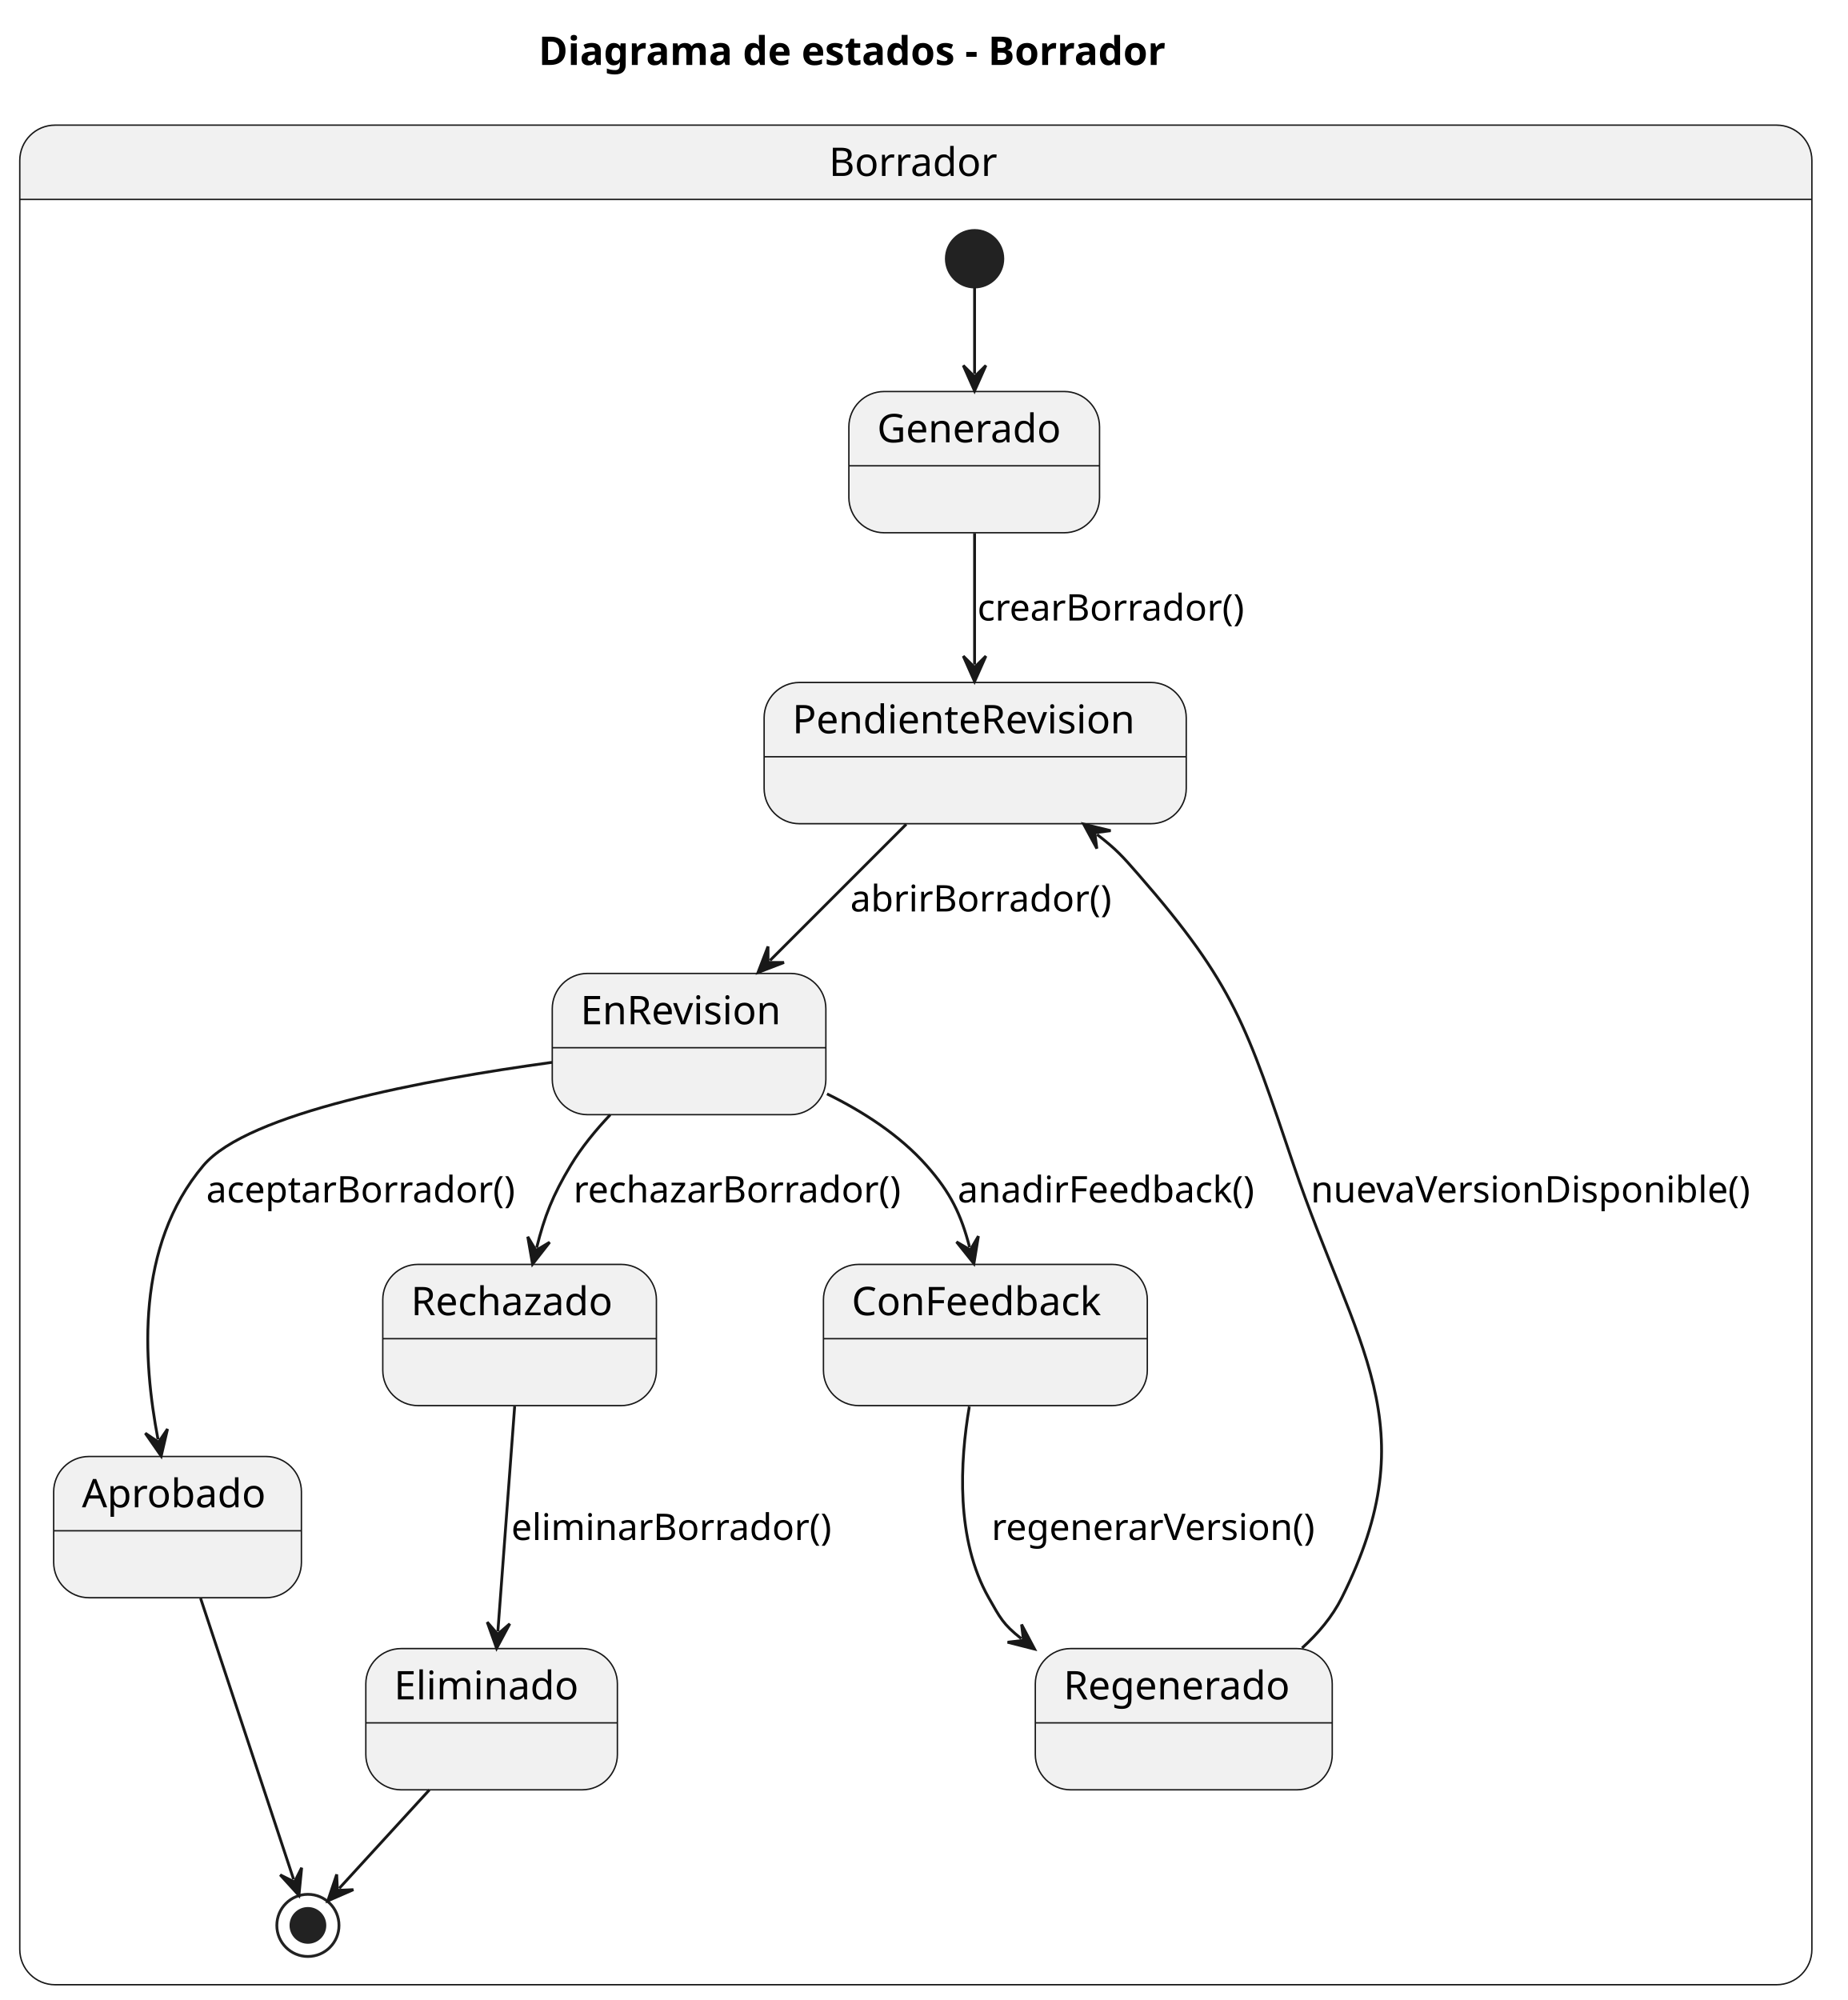
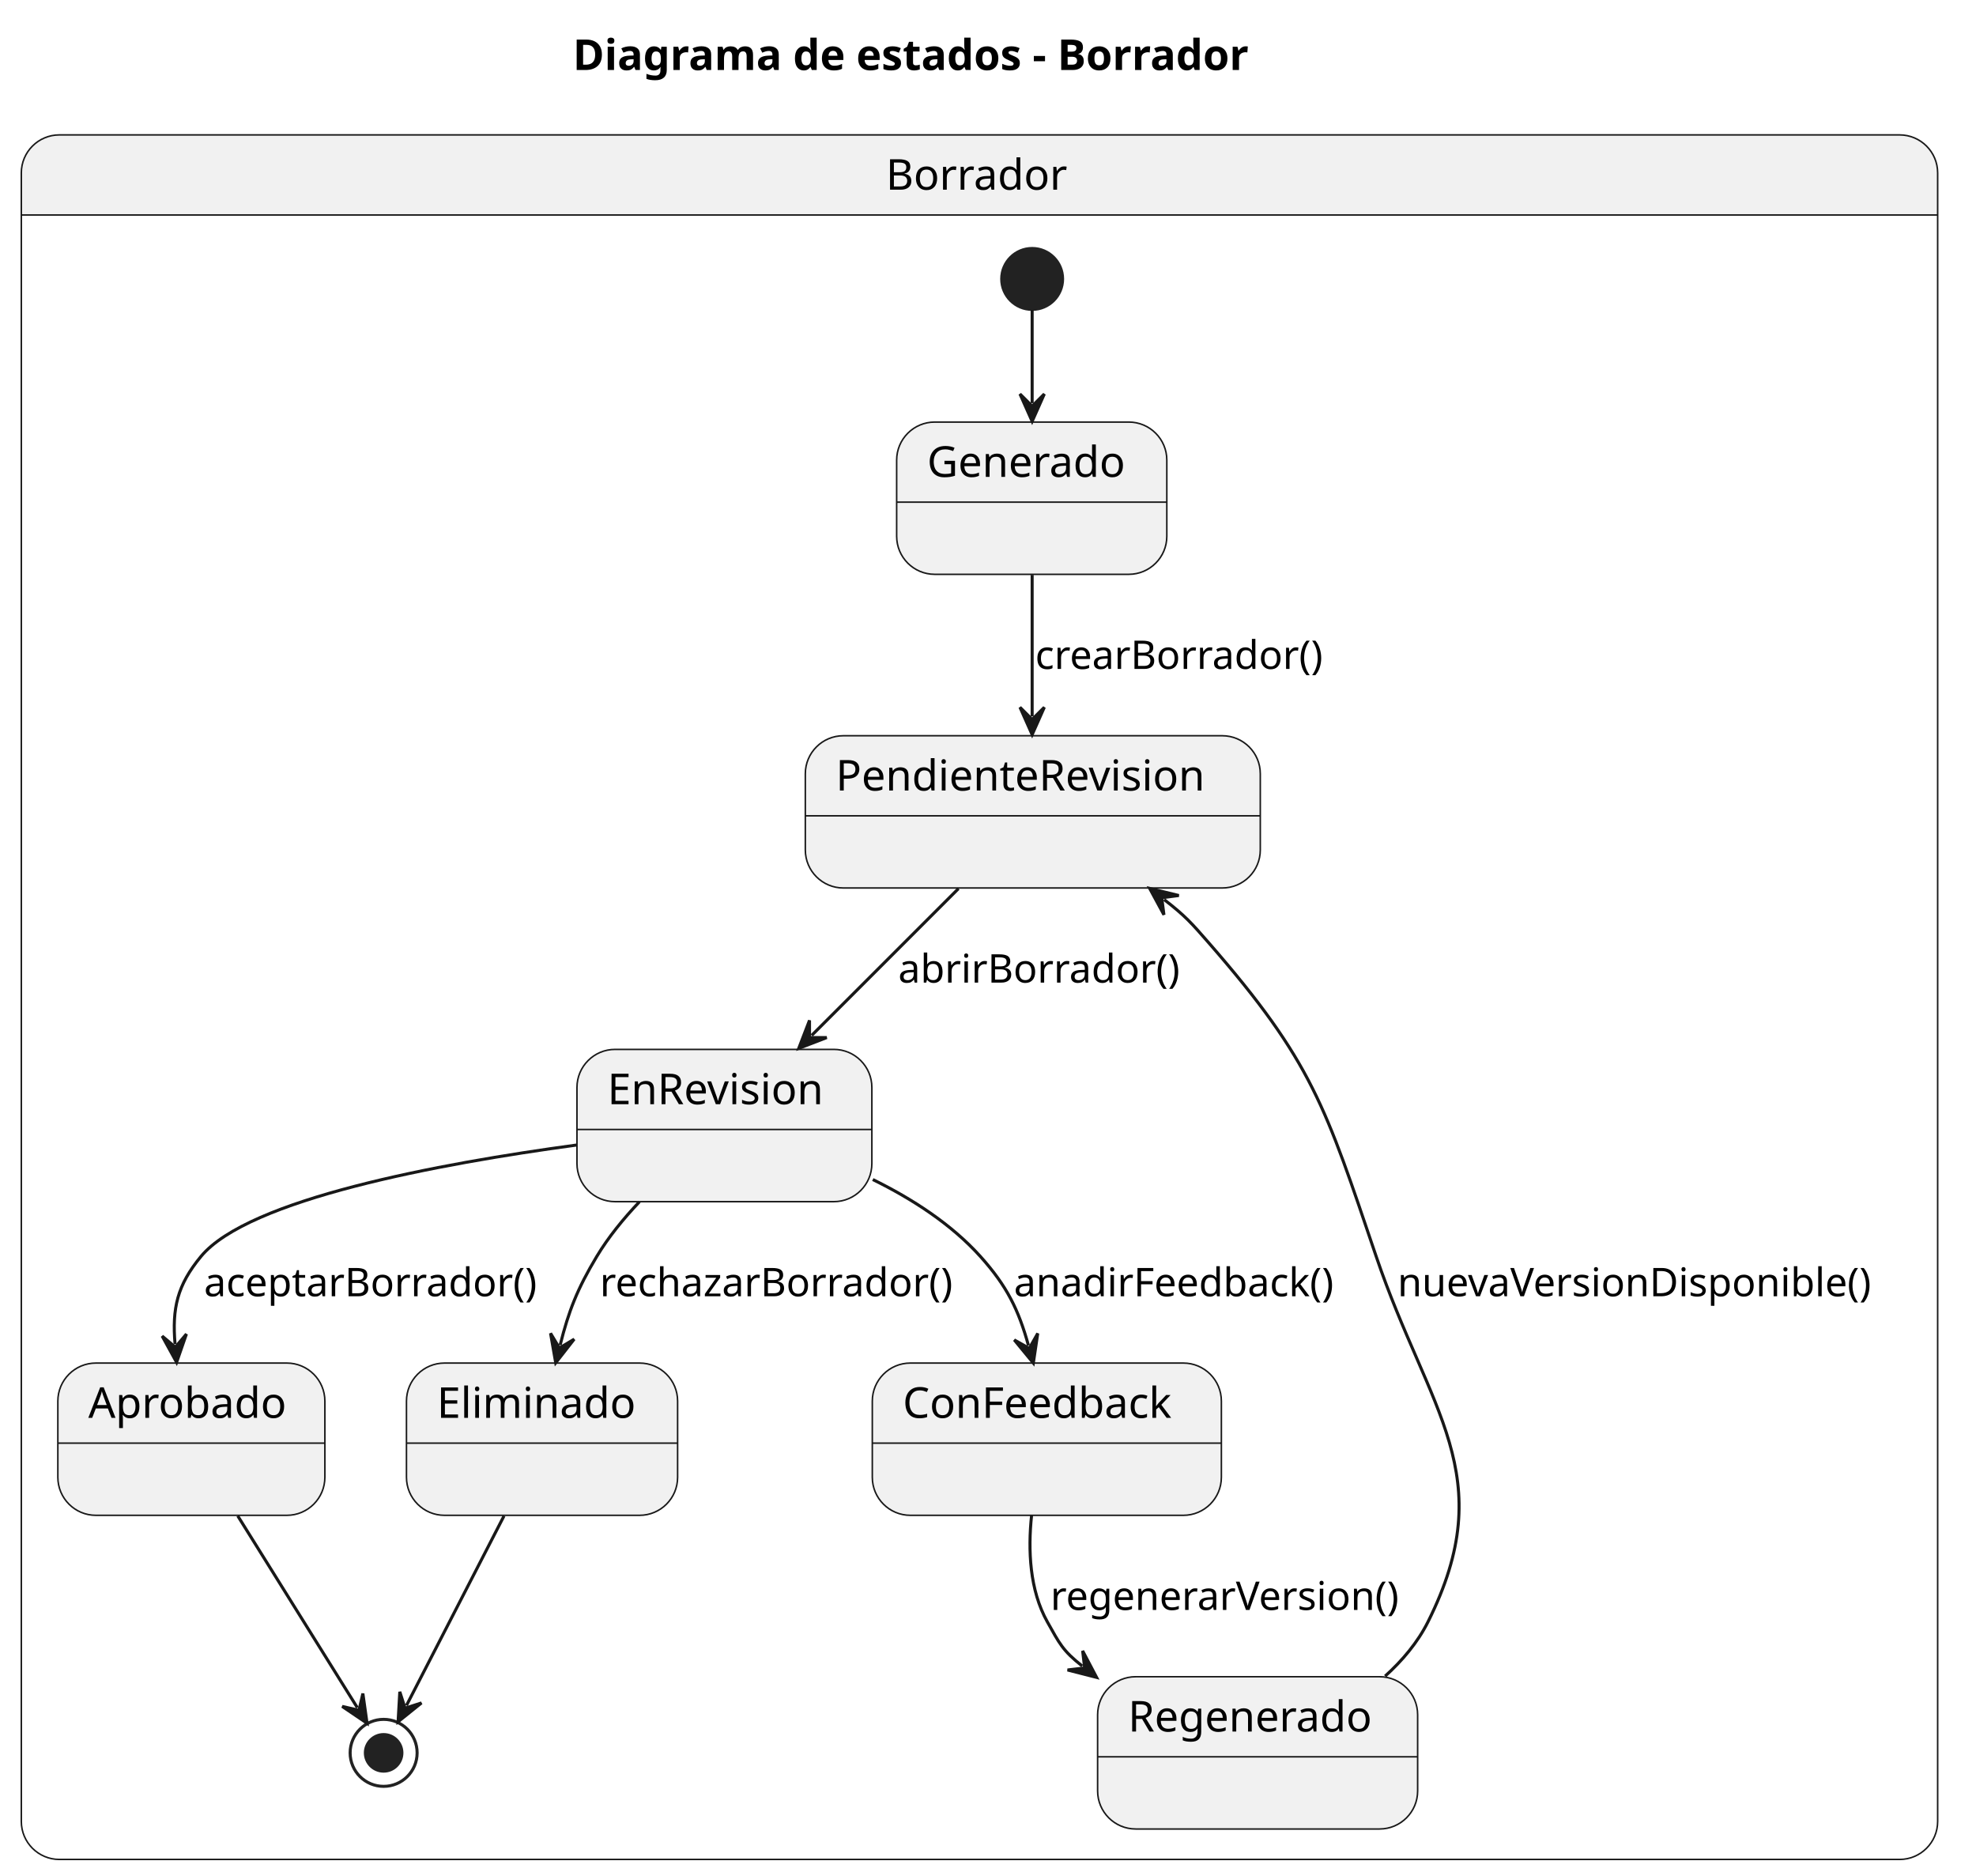
- <svg xmlns="http://www.w3.org/2000/svg" contentStyleType="text/css" data-diagram-type="STATE" height="708px" preserveAspectRatio="none" style="width:654px;height:708px;background:#FFFFFF;" version="1.1" viewBox="0 0 654 708" width="654px" zoomAndPan="magnify">
+ <svg xmlns="http://www.w3.org/2000/svg" contentStyleType="text/css" data-diagram-type="STATE" height="616px" preserveAspectRatio="none" style="width:649px;height:616px;background:#FFFFFF;" version="1.1" viewBox="0 0 649 616" width="649px" zoomAndPan="magnify">
  <defs />
  <g>
    <g class="title" data-source-line="1">
-       <text fill="#000000" font-family="sans-serif" font-size="14" font-weight="bold" lengthAdjust="spacing" textLength="253.128" x="190.639" y="22.995">Diagrama de estados - Borrador</text>
+       <text fill="#000000" font-family="sans-serif" font-size="14" font-weight="bold" lengthAdjust="spacing" textLength="253.128" x="188.139" y="22.995">Diagrama de estados - Borrador</text>
    </g>
-     <path d="M19.5,44.297 L628.907,44.297 A12.5,12.5 0 0 1 641.407,56.797 L641.407,70.594 L7,70.594 L7,56.797 A12.5,12.5 0 0 1 19.5,44.297" fill="#F1F1F1" />
-     <rect fill="none" height="658.297" rx="12.5" ry="12.5" style="stroke:#181818;stroke-width:0.5;" width="634.407" x="7" y="44.297" />
-     <line style="stroke:#181818;stroke-width:0.5;" x1="7" x2="641.407" y1="70.594" y2="70.594" />
-     <text fill="#000000" font-family="sans-serif" font-size="14" lengthAdjust="spacing" textLength="61.469" x="293.469" y="62.292">Borrador</text>
-     <ellipse cx="345" cy="91.594" fill="#222222" rx="10" ry="10" style="stroke:#222222;stroke-width:1;" />
+     <path d="M19.5,44.297 L623.907,44.297 A12.5,12.5 0 0 1 636.407,56.797 L636.407,70.594 L7,70.594 L7,56.797 A12.5,12.5 0 0 1 19.5,44.297" fill="#F1F1F1" />
+     <rect fill="none" height="566.297" rx="12.5" ry="12.5" style="stroke:#181818;stroke-width:0.5;" width="629.407" x="7" y="44.297" />
+     <line style="stroke:#181818;stroke-width:0.5;" x1="7" x2="636.407" y1="70.594" y2="70.594" />
+     <text fill="#000000" font-family="sans-serif" font-size="14" lengthAdjust="spacing" textLength="61.469" x="290.969" y="62.292">Borrador</text>
+     <ellipse cx="339" cy="91.594" fill="#222222" rx="10" ry="10" style="stroke:#222222;stroke-width:1;" />
    <g id="Borrador.Generado">
-       <rect fill="#F1F1F1" height="50" rx="12.5" ry="12.5" style="stroke:#181818;stroke-width:0.5;" width="88.735" x="300.5" y="138.594" />
-       <line style="stroke:#181818;stroke-width:0.5;" x1="300.5" x2="389.235" y1="164.891" y2="164.891" />
-       <text fill="#000000" font-family="sans-serif" font-size="14" lengthAdjust="spacing" textLength="68.735" x="310.5" y="156.589">Generado</text>
+       <rect fill="#F1F1F1" height="50" rx="12.5" ry="12.5" style="stroke:#181818;stroke-width:0.5;" width="88.735" x="294.5" y="138.594" />
+       <line style="stroke:#181818;stroke-width:0.5;" x1="294.5" x2="383.235" y1="164.891" y2="164.891" />
+       <text fill="#000000" font-family="sans-serif" font-size="14" lengthAdjust="spacing" textLength="68.735" x="304.5" y="156.589">Generado</text>
    </g>
    <g id="Borrador.PendienteRevision">
-       <rect fill="#F1F1F1" height="50" rx="12.5" ry="12.5" style="stroke:#181818;stroke-width:0.5;" width="149.432" x="270.5" y="241.594" />
-       <line style="stroke:#181818;stroke-width:0.5;" x1="270.5" x2="419.932" y1="267.891" y2="267.891" />
-       <text fill="#000000" font-family="sans-serif" font-size="14" lengthAdjust="spacing" textLength="129.432" x="280.5" y="259.589">PendienteRevision</text>
+       <rect fill="#F1F1F1" height="50" rx="12.5" ry="12.5" style="stroke:#181818;stroke-width:0.5;" width="149.432" x="264.5" y="241.594" />
+       <line style="stroke:#181818;stroke-width:0.5;" x1="264.5" x2="413.932" y1="267.891" y2="267.891" />
+       <text fill="#000000" font-family="sans-serif" font-size="14" lengthAdjust="spacing" textLength="129.432" x="274.5" y="259.589">PendienteRevision</text>
    </g>
    <g id="Borrador.EnRevision">
-       <rect fill="#F1F1F1" height="50" rx="12.5" ry="12.5" style="stroke:#181818;stroke-width:0.5;" width="96.856" x="195.5" y="344.594" />
-       <line style="stroke:#181818;stroke-width:0.5;" x1="195.5" x2="292.356" y1="370.891" y2="370.891" />
-       <text fill="#000000" font-family="sans-serif" font-size="14" lengthAdjust="spacing" textLength="76.856" x="205.5" y="362.589">EnRevision</text>
+       <rect fill="#F1F1F1" height="50" rx="12.5" ry="12.5" style="stroke:#181818;stroke-width:0.5;" width="96.856" x="189.5" y="344.594" />
+       <line style="stroke:#181818;stroke-width:0.5;" x1="189.5" x2="286.356" y1="370.891" y2="370.891" />
+       <text fill="#000000" font-family="sans-serif" font-size="14" lengthAdjust="spacing" textLength="76.856" x="199.5" y="362.589">EnRevision</text>
    </g>
    <g id="Borrador.ConFeedback">
-       <rect fill="#F1F1F1" height="50" rx="12.5" ry="12.5" style="stroke:#181818;stroke-width:0.5;" width="114.65" x="291.5" y="447.594" />
-       <line style="stroke:#181818;stroke-width:0.5;" x1="291.5" x2="406.15" y1="473.891" y2="473.891" />
-       <text fill="#000000" font-family="sans-serif" font-size="14" lengthAdjust="spacing" textLength="94.65" x="301.5" y="465.589">ConFeedback</text>
+       <rect fill="#F1F1F1" height="50" rx="12.5" ry="12.5" style="stroke:#181818;stroke-width:0.5;" width="114.65" x="286.5" y="447.594" />
+       <line style="stroke:#181818;stroke-width:0.5;" x1="286.5" x2="401.15" y1="473.891" y2="473.891" />
+       <text fill="#000000" font-family="sans-serif" font-size="14" lengthAdjust="spacing" textLength="94.65" x="296.5" y="465.589">ConFeedback</text>
    </g>
    <g id="Borrador.Regenerado">
-       <rect fill="#F1F1F1" height="50" rx="12.5" ry="12.5" style="stroke:#181818;stroke-width:0.5;" width="105.114" x="366.5" y="583.594" />
-       <line style="stroke:#181818;stroke-width:0.5;" x1="366.5" x2="471.614" y1="609.891" y2="609.891" />
-       <text fill="#000000" font-family="sans-serif" font-size="14" lengthAdjust="spacing" textLength="85.114" x="376.5" y="601.589">Regenerado</text>
+       <rect fill="#F1F1F1" height="50" rx="12.5" ry="12.5" style="stroke:#181818;stroke-width:0.5;" width="105.114" x="360.5" y="550.594" />
+       <line style="stroke:#181818;stroke-width:0.5;" x1="360.5" x2="465.614" y1="576.891" y2="576.891" />
+       <text fill="#000000" font-family="sans-serif" font-size="14" lengthAdjust="spacing" textLength="85.114" x="370.5" y="568.589">Regenerado</text>
    </g>
    <g id="Borrador.Aprobado">
-       <rect fill="#F1F1F1" height="50" rx="12.5" ry="12.5" style="stroke:#181818;stroke-width:0.5;" width="87.703" x="19" y="515.594" />
-       <line style="stroke:#181818;stroke-width:0.5;" x1="19" x2="106.703" y1="541.891" y2="541.891" />
-       <text fill="#000000" font-family="sans-serif" font-size="14" lengthAdjust="spacing" textLength="67.703" x="29" y="533.589">Aprobado</text>
-     </g>
-     <g id="Borrador.Rechazado">
-       <rect fill="#F1F1F1" height="50" rx="12.5" ry="12.5" style="stroke:#181818;stroke-width:0.5;" width="96.87" x="135.5" y="447.594" />
-       <line style="stroke:#181818;stroke-width:0.5;" x1="135.5" x2="232.37" y1="473.891" y2="473.891" />
-       <text fill="#000000" font-family="sans-serif" font-size="14" lengthAdjust="spacing" textLength="76.87" x="145.5" y="465.589">Rechazado</text>
+       <rect fill="#F1F1F1" height="50" rx="12.5" ry="12.5" style="stroke:#181818;stroke-width:0.5;" width="87.703" x="19" y="447.594" />
+       <line style="stroke:#181818;stroke-width:0.5;" x1="19" x2="106.703" y1="473.891" y2="473.891" />
+       <text fill="#000000" font-family="sans-serif" font-size="14" lengthAdjust="spacing" textLength="67.703" x="29" y="465.589">Aprobado</text>
    </g>
    <g id="Borrador.Eliminado">
-       <rect fill="#F1F1F1" height="50" rx="12.5" ry="12.5" style="stroke:#181818;stroke-width:0.5;" width="89.057" x="129.5" y="583.594" />
-       <line style="stroke:#181818;stroke-width:0.5;" x1="129.5" x2="218.557" y1="609.891" y2="609.891" />
-       <text fill="#000000" font-family="sans-serif" font-size="14" lengthAdjust="spacing" textLength="69.057" x="139.5" y="601.589">Eliminado</text>
+       <rect fill="#F1F1F1" height="50" rx="12.5" ry="12.5" style="stroke:#181818;stroke-width:0.5;" width="89.057" x="133.5" y="447.594" />
+       <line style="stroke:#181818;stroke-width:0.5;" x1="133.5" x2="222.557" y1="473.891" y2="473.891" />
+       <text fill="#000000" font-family="sans-serif" font-size="14" lengthAdjust="spacing" textLength="69.057" x="143.5" y="465.589">Eliminado</text>
    </g>
-     <ellipse cx="109" cy="681.594" fill="none" rx="11" ry="11" style="stroke:#222222;stroke-width:1;" />
-     <ellipse cx="109" cy="681.594" fill="#222222" rx="6" ry="6" style="stroke:#222222;stroke-width:1;" />
+     <ellipse cx="126" cy="575.594" fill="none" rx="11" ry="11" style="stroke:#222222;stroke-width:1;" />
+     <ellipse cx="126" cy="575.594" fill="#222222" rx="6" ry="6" style="stroke:#222222;stroke-width:1;" />
    <g class="link" data-entity-1=".start.Borrador" data-entity-2="Generado" data-source-line="5" data-uid="lnk4" id="link_.start.Borrador_Generado">
-       <path d="M345,101.744 C345,111.014 345,119.734 345,132.374" fill="none" id="*start*Borrador-to-Generado" style="stroke:#181818;stroke-width:1;" />
-       <polygon fill="#181818" points="345,138.374,349,129.374,345,133.374,341,129.374,345,138.374" style="stroke:#181818;stroke-width:1;" />
+       <path d="M339,101.744 C339,111.014 339,119.734 339,132.374" fill="none" id="*start*Borrador-to-Generado" style="stroke:#181818;stroke-width:1;" />
+       <polygon fill="#181818" points="339,138.374,343,129.374,339,133.374,335,129.374,339,138.374" style="stroke:#181818;stroke-width:1;" />
    </g>
    <g class="link" data-entity-1="Generado" data-entity-2="PendienteRevision" data-source-line="6" data-uid="lnk6" id="link_Generado_PendienteRevision">
-       <path d="M345,188.784 C345,204.664 345,219.344 345,235.254" fill="none" id="Generado-to-PendienteRevision" style="stroke:#181818;stroke-width:1;" />
-       <polygon fill="#181818" points="345,241.254,349,232.254,345,236.254,341,232.254,345,241.254" style="stroke:#181818;stroke-width:1;" />
-       <text fill="#000000" font-family="sans-serif" font-size="13" lengthAdjust="spacing" textLength="101.023" x="346" y="219.661">crearBorrador()</text>
+       <path d="M339,188.784 C339,204.664 339,219.344 339,235.254" fill="none" id="Generado-to-PendienteRevision" style="stroke:#181818;stroke-width:1;" />
+       <polygon fill="#181818" points="339,241.254,343,232.254,339,236.254,335,232.254,339,241.254" style="stroke:#181818;stroke-width:1;" />
+       <text fill="#000000" font-family="sans-serif" font-size="13" lengthAdjust="spacing" textLength="101.023" x="340" y="219.661">crearBorrador()</text>
    </g>
    <g class="link" data-entity-1="PendienteRevision" data-entity-2="EnRevision" data-source-line="7" data-uid="lnk8" id="link_PendienteRevision_EnRevision">
-       <path d="M320.81,291.784 C304.93,307.664 288.493,324.101 272.583,340.011" fill="none" id="PendienteRevision-to-EnRevision" style="stroke:#181818;stroke-width:1;" />
-       <polygon fill="#181818" points="268.34,344.254,277.532,340.718,271.875,340.718,271.875,335.061,268.34,344.254" style="stroke:#181818;stroke-width:1;" />
-       <text fill="#000000" font-family="sans-serif" font-size="13" lengthAdjust="spacing" textLength="97.741" x="301" y="322.661">abrirBorrador()</text>
+       <path d="M314.81,291.784 C298.93,307.664 282.493,324.101 266.583,340.011" fill="none" id="PendienteRevision-to-EnRevision" style="stroke:#181818;stroke-width:1;" />
+       <polygon fill="#181818" points="262.34,344.254,271.532,340.718,265.875,340.718,265.875,335.061,262.34,344.254" style="stroke:#181818;stroke-width:1;" />
+       <text fill="#000000" font-family="sans-serif" font-size="13" lengthAdjust="spacing" textLength="97.741" x="295" y="322.661">abrirBorrador()</text>
    </g>
    <g class="link" data-entity-1="EnRevision" data-entity-2="ConFeedback" data-source-line="8" data-uid="lnk10" id="link_EnRevision_ConFeedback">
-       <path d="M292.76,387.234 C305.59,393.534 318.49,401.854 328,412.594 C336.58,422.284 340.199,429.91 343.239,441.51" fill="none" id="EnRevision-to-ConFeedback" style="stroke:#181818;stroke-width:1;" />
-       <polygon fill="#181818" points="344.76,447.314,346.348,437.594,343.493,442.477,338.609,439.622,344.76,447.314" style="stroke:#181818;stroke-width:1;" />
-       <text fill="#000000" font-family="sans-serif" font-size="13" lengthAdjust="spacing" textLength="114.144" x="339" y="425.661">anadirFeedback()</text>
+       <path d="M286.66,387.324 C299.49,393.624 312.41,401.924 322,412.594 C330.77,422.354 334.545,430.142 337.785,441.812" fill="none" id="EnRevision-to-ConFeedback" style="stroke:#181818;stroke-width:1;" />
+       <polygon fill="#181818" points="339.39,447.594,340.837,437.852,338.052,442.776,333.128,439.992,339.39,447.594" style="stroke:#181818;stroke-width:1;" />
+       <text fill="#000000" font-family="sans-serif" font-size="13" lengthAdjust="spacing" textLength="114.144" x="333" y="425.661">anadirFeedback()</text>
    </g>
    <g class="link" data-entity-1="ConFeedback" data-entity-2="Regenerado" data-source-line="9" data-uid="lnk12" id="link_ConFeedback_Regenerado">
-       <path d="M343.14,497.934 C339.8,517.514 338.31,545.044 350,565.594 C354.02,572.664 355.054,574.974 361.524,580.064" fill="none" id="ConFeedback-to-Regenerado" style="stroke:#181818;stroke-width:1;" />
-       <polygon fill="#181818" points="366.24,583.774,361.64,575.065,362.31,580.682,356.693,581.353,366.24,583.774" style="stroke:#181818;stroke-width:1;" />
-       <text fill="#000000" font-family="sans-serif" font-size="13" lengthAdjust="spacing" textLength="123.443" x="351" y="545.161">regenerarVersion()</text>
+       <path d="M338.81,497.644 C337.62,508.924 338.13,522.144 344,532.594 C347.98,539.684 349.001,541.996 355.461,547.096" fill="none" id="ConFeedback-to-Regenerado" style="stroke:#181818;stroke-width:1;" />
+       <polygon fill="#181818" points="360.17,550.814,355.585,542.097,356.246,547.716,350.627,548.376,360.17,550.814" style="stroke:#181818;stroke-width:1;" />
+       <text fill="#000000" font-family="sans-serif" font-size="13" lengthAdjust="spacing" textLength="123.443" x="345" y="528.661">regenerarVersion()</text>
    </g>
    <g class="link" data-entity-1="Regenerado" data-entity-2="PendienteRevision" data-source-line="10" data-uid="lnk13" id="link_Regenerado_PendienteRevision">
-       <path d="M460.93,583.404 C466.61,578.274 471.63,572.334 475,565.594 C505.6,504.394 479.98,477.384 458,412.594 C441.33,363.444 437.11,348.704 403,309.594 C397.36,303.134 395.301,300.758 388.351,295.398" fill="none" id="Regenerado-to-PendienteRevision" style="stroke:#181818;stroke-width:1;" />
-       <polygon fill="#181818" points="383.6,291.734,388.284,300.397,387.559,294.787,393.17,294.063,383.6,291.734" style="stroke:#181818;stroke-width:1;" />
-       <text fill="#000000" font-family="sans-serif" font-size="13" lengthAdjust="spacing" textLength="167.407" x="464" y="425.661">nuevaVersionDisponible()</text>
+       <path d="M454.93,550.404 C460.61,545.274 465.63,539.334 469,532.594 C493.09,484.414 469.3,463.604 452,412.594 C435.33,363.444 431.11,348.704 397,309.594 C391.36,303.134 389.301,300.758 382.351,295.398" fill="none" id="Regenerado-to-PendienteRevision" style="stroke:#181818;stroke-width:1;" />
+       <polygon fill="#181818" points="377.6,291.734,382.284,300.397,381.559,294.787,387.17,294.063,377.6,291.734" style="stroke:#181818;stroke-width:1;" />
+       <text fill="#000000" font-family="sans-serif" font-size="13" lengthAdjust="spacing" textLength="167.407" x="459" y="425.661">nuevaVersionDisponible()</text>
    </g>
    <g class="link" data-entity-1="EnRevision" data-entity-2="Aprobado" data-source-line="11" data-uid="lnk15" id="link_EnRevision_Aprobado">
-       <path d="M195.42,376.074 C150.29,382.244 87.76,393.924 72,412.594 C47.91,441.144 50.576,481.45 55.936,509.56" fill="none" id="EnRevision-to-Aprobado" style="stroke:#181818;stroke-width:1;" />
-       <polygon fill="#181818" points="57.06,515.454,59.303,505.864,56.123,510.542,51.445,507.362,57.06,515.454" style="stroke:#181818;stroke-width:1;" />
-       <text fill="#000000" font-family="sans-serif" font-size="13" lengthAdjust="spacing" textLength="116.994" x="73" y="425.661">aceptarBorrador()</text>
+       <path d="M189.34,376.004 C144.15,382.124 81.57,393.764 66,412.594 C58.16,422.074 56.505,429.655 57.495,441.385" fill="none" id="EnRevision-to-Aprobado" style="stroke:#181818;stroke-width:1;" />
+       <polygon fill="#181818" points="58,447.364,61.229,438.059,57.58,442.382,53.257,438.732,58,447.364" style="stroke:#181818;stroke-width:1;" />
+       <text fill="#000000" font-family="sans-serif" font-size="13" lengthAdjust="spacing" textLength="116.994" x="67" y="425.661">aceptarBorrador()</text>
    </g>
-     <g class="link" data-entity-1="EnRevision" data-entity-2="Rechazado" data-source-line="12" data-uid="lnk17" id="link_EnRevision_Rechazado">
-       <path d="M216.02,394.634 C210.82,400.124 205.82,406.224 202,412.594 C195.61,423.244 192.765,430.533 189.975,441.693" fill="none" id="EnRevision-to-Rechazado" style="stroke:#181818;stroke-width:1;" />
-       <polygon fill="#181818" points="188.52,447.514,194.583,439.753,189.733,442.663,186.822,437.812,188.52,447.514" style="stroke:#181818;stroke-width:1;" />
-       <text fill="#000000" font-family="sans-serif" font-size="13" lengthAdjust="spacing" textLength="124.052" x="203" y="425.661">rechazarBorrador()</text>
+     <g class="link" data-entity-1="EnRevision" data-entity-2="Eliminado" data-source-line="12" data-uid="lnk17" id="link_EnRevision_Eliminado">
+       <path d="M210.02,394.634 C204.82,400.124 199.82,406.224 196,412.594 C189.61,423.244 186.765,430.533 183.975,441.693" fill="none" id="EnRevision-to-Eliminado" style="stroke:#181818;stroke-width:1;" />
+       <polygon fill="#181818" points="182.52,447.514,188.583,439.753,183.733,442.663,180.822,437.812,182.52,447.514" style="stroke:#181818;stroke-width:1;" />
+       <text fill="#000000" font-family="sans-serif" font-size="13" lengthAdjust="spacing" textLength="124.052" x="197" y="425.661">rechazarBorrador()</text>
    </g>
-     <g class="link" data-entity-1="Rechazado" data-entity-2="Eliminado" data-source-line="13" data-uid="lnk19" id="link_Rechazado_Eliminado">
-       <path d="M182.19,497.864 C180.38,522.144 178.057,553.3 176.247,577.52" fill="none" id="Rechazado-to-Eliminado" style="stroke:#181818;stroke-width:1;" />
-       <polygon fill="#181818" points="175.8,583.504,180.46,574.827,176.173,578.518,172.482,574.231,175.8,583.504" style="stroke:#181818;stroke-width:1;" />
-       <text fill="#000000" font-family="sans-serif" font-size="13" lengthAdjust="spacing" textLength="120.269" x="181" y="545.161">eliminarBorrador()</text>
+     <g class="link" data-entity-1="Aprobado" data-entity-2=".end.Borrador" data-source-line="13" data-uid="lnk19" id="link_Aprobado_.end.Borrador">
+       <path d="M78.09,497.784 C91.78,519.734 108.026,545.772 117.376,560.772" fill="none" id="Aprobado-to-*end*Borrador" style="stroke:#181818;stroke-width:1;" />
+       <polygon fill="#181818" points="120.55,565.864,119.184,556.11,117.905,561.621,112.395,560.342,120.55,565.864" style="stroke:#181818;stroke-width:1;" />
    </g>
-     <g class="link" data-entity-1="Aprobado" data-entity-2=".end.Borrador" data-source-line="14" data-uid="lnk21" id="link_Aprobado_.end.Borrador">
-       <path d="M71.01,565.804 C81.31,596.914 96.815,643.778 103.935,665.288" fill="none" id="Aprobado-to-*end*Borrador" style="stroke:#181818;stroke-width:1;" />
-       <polygon fill="#181818" points="105.82,670.984,106.789,661.183,104.249,666.237,99.195,663.697,105.82,670.984" style="stroke:#181818;stroke-width:1;" />
-     </g>
-     <g class="link" data-entity-1="Eliminado" data-entity-2=".end.Borrador" data-source-line="15" data-uid="lnk22" id="link_Eliminado_.end.Borrador">
-       <path d="M151.99,633.634 C139.47,647.314 128.672,659.108 120.112,668.458" fill="none" id="Eliminado-to-*end*Borrador" style="stroke:#181818;stroke-width:1;" />
-       <polygon fill="#181818" points="116.06,672.884,125.088,668.947,119.436,669.196,119.187,663.544,116.06,672.884" style="stroke:#181818;stroke-width:1;" />
+     <g class="link" data-entity-1="Eliminado" data-entity-2=".end.Borrador" data-source-line="14" data-uid="lnk20" id="link_Eliminado_.end.Borrador">
+       <path d="M165.54,497.784 C154.37,519.494 141.306,544.869 133.496,560.039" fill="none" id="Eliminado-to-*end*Borrador" style="stroke:#181818;stroke-width:1;" />
+       <polygon fill="#181818" points="130.75,565.374,138.426,559.203,133.039,560.928,131.313,555.541,130.75,565.374" style="stroke:#181818;stroke-width:1;" />
    </g>
  </g>
</svg>
